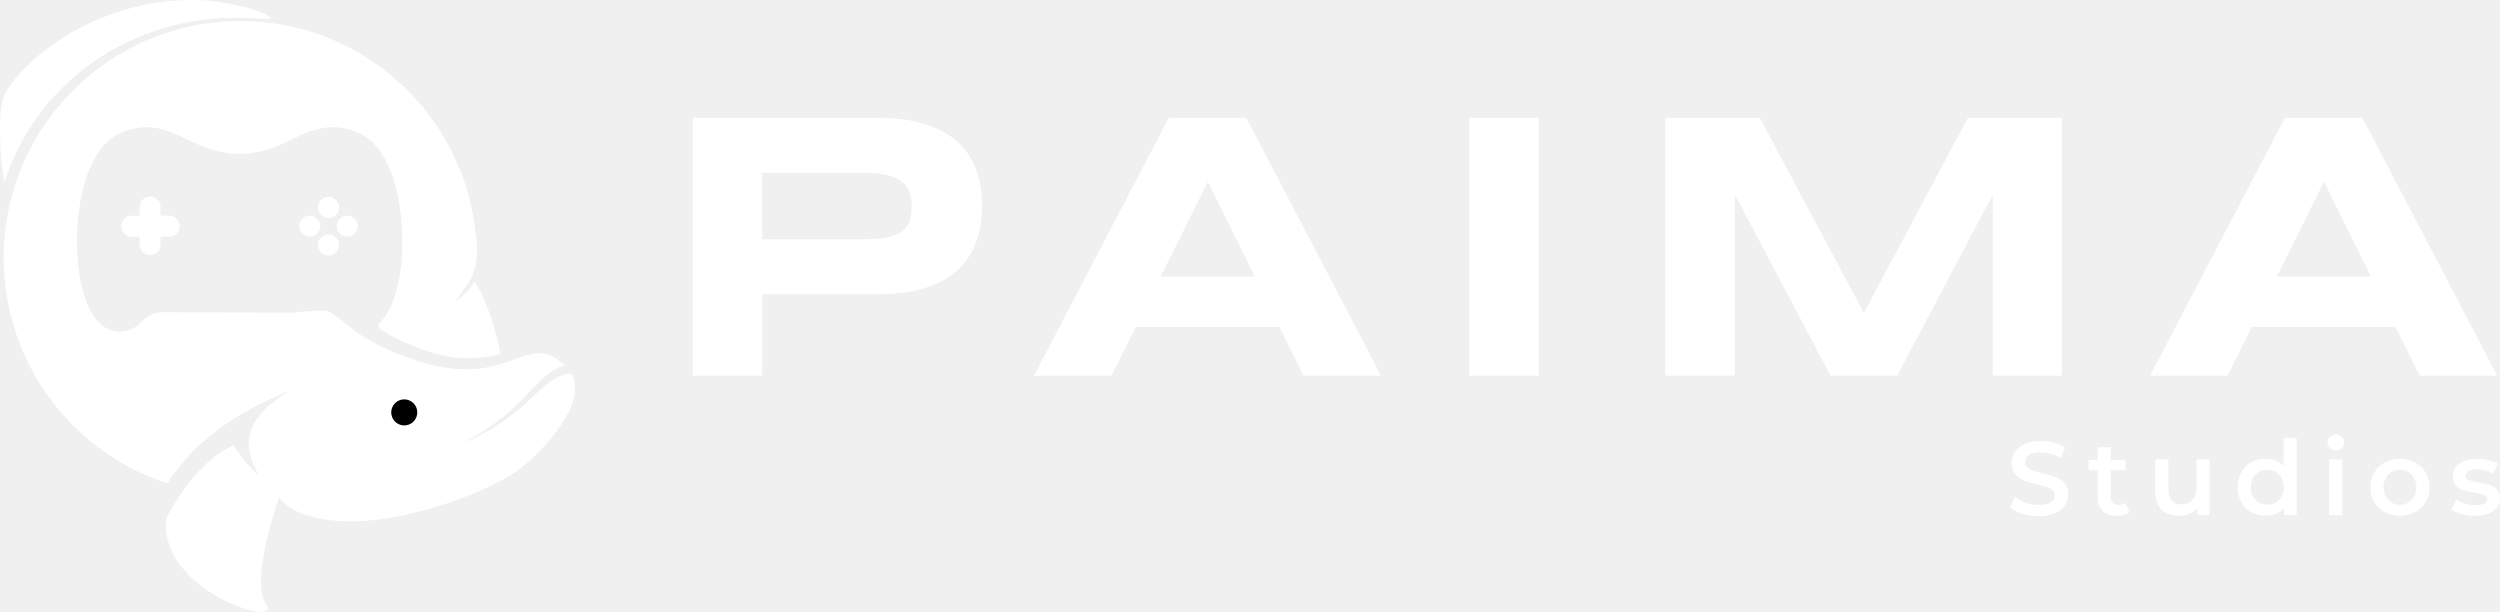
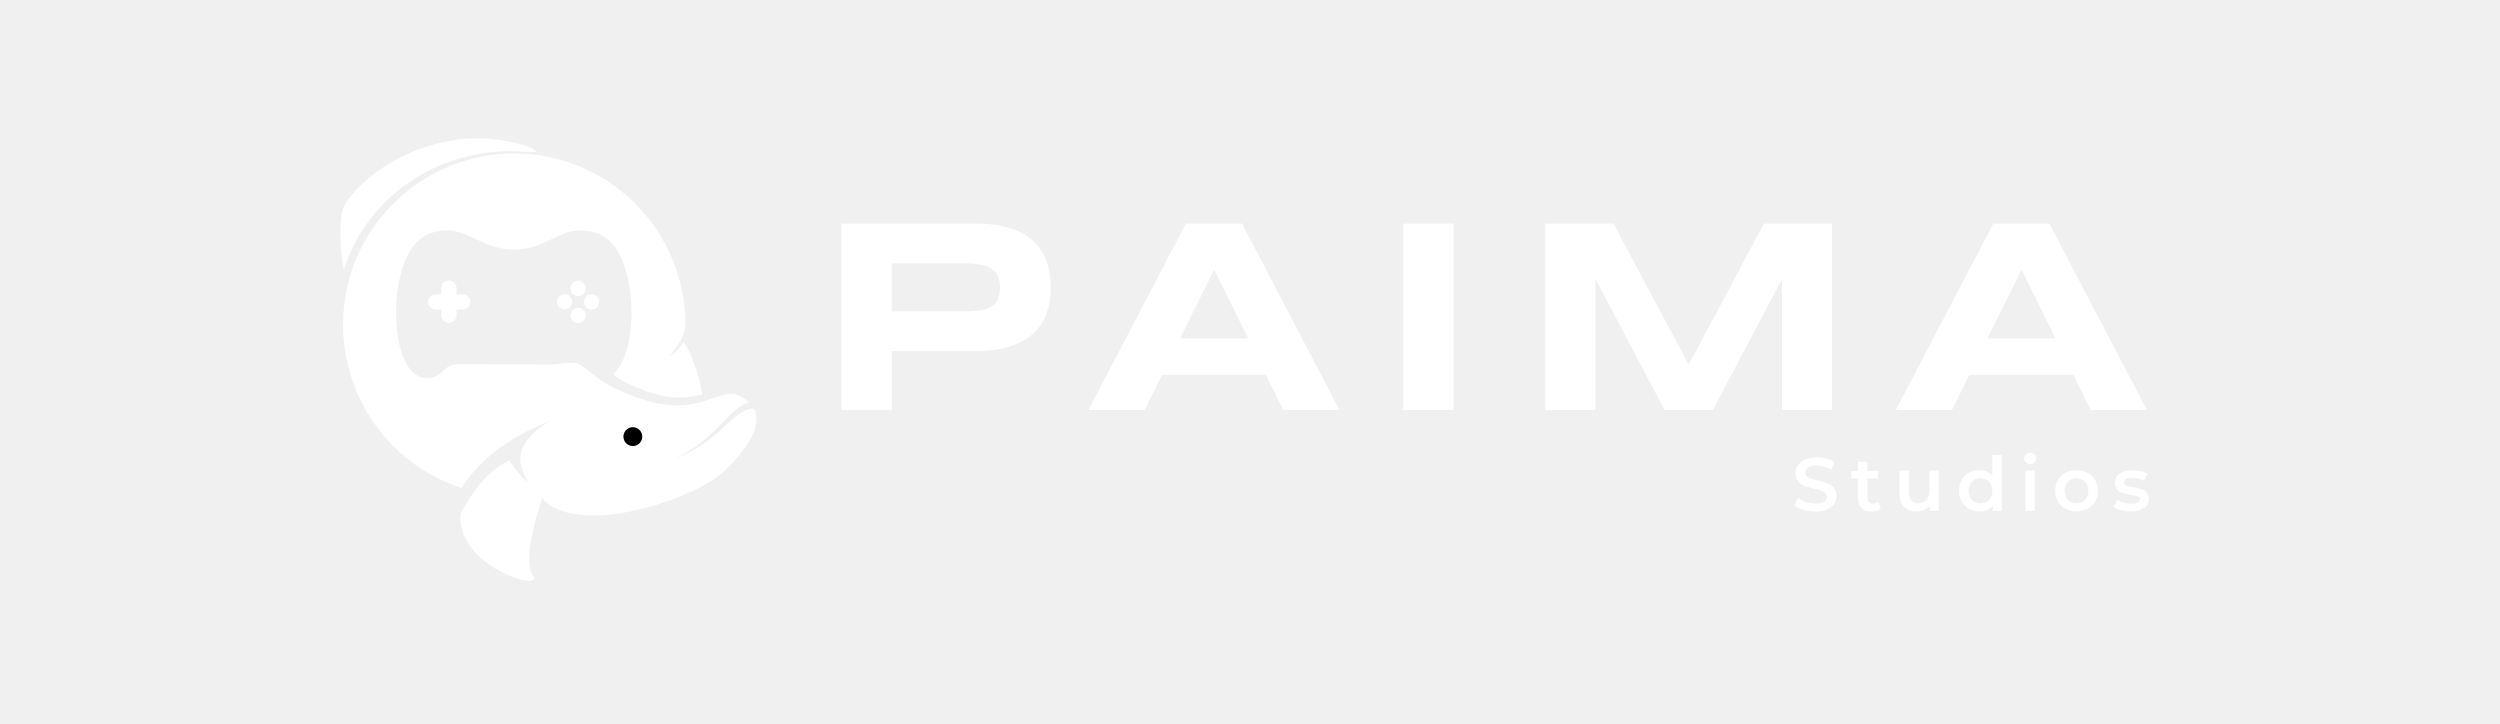
- <svg xmlns="http://www.w3.org/2000/svg" width="188" height="46" viewBox="0 0 188 46" fill="none">
-   <g clip-path="url(#clip0_288_852)">
-     <path d="M152.09 38.635C151.749 38.542 151.43 38.38 151.155 38.157L151.507 37.366C151.756 37.557 152.035 37.704 152.333 37.801C152.648 37.911 152.98 37.968 153.315 37.969C153.722 37.969 154.025 37.904 154.226 37.773C154.317 37.721 154.393 37.647 154.446 37.556C154.499 37.465 154.527 37.362 154.527 37.257C154.529 37.184 154.515 37.111 154.486 37.044C154.457 36.977 154.414 36.917 154.359 36.869C154.235 36.761 154.09 36.679 153.933 36.63C153.761 36.572 153.526 36.507 153.228 36.434C152.884 36.356 152.546 36.257 152.215 36.136C151.957 36.038 151.728 35.878 151.548 35.67C151.352 35.428 151.254 35.123 151.271 34.813C151.268 34.519 151.353 34.231 151.516 33.986C151.702 33.721 151.96 33.516 152.26 33.395C152.646 33.237 153.06 33.161 153.477 33.173C153.81 33.172 154.141 33.214 154.462 33.297C154.76 33.369 155.043 33.491 155.3 33.658L154.979 34.449C154.743 34.31 154.491 34.203 154.228 34.128C153.981 34.056 153.725 34.019 153.468 34.017C153.066 34.017 152.768 34.084 152.573 34.22C152.482 34.278 152.407 34.358 152.355 34.452C152.304 34.547 152.278 34.654 152.279 34.761C152.277 34.834 152.291 34.906 152.32 34.972C152.349 35.038 152.393 35.097 152.447 35.144C152.572 35.251 152.717 35.332 152.874 35.38C153.047 35.437 153.281 35.503 153.578 35.575C153.918 35.65 154.253 35.748 154.579 35.869C154.836 35.969 155.065 36.129 155.247 36.336C155.442 36.573 155.541 36.875 155.525 37.182C155.528 37.475 155.442 37.761 155.278 38.004C155.091 38.268 154.831 38.472 154.53 38.592C154.142 38.749 153.726 38.825 153.307 38.814C152.895 38.815 152.485 38.755 152.09 38.635Z" fill="white" />
-     <path d="M160.129 38.508C160.005 38.606 159.863 38.678 159.711 38.719C159.541 38.767 159.366 38.791 159.19 38.79C158.731 38.79 158.377 38.669 158.126 38.429C157.875 38.188 157.751 37.839 157.751 37.38V35.366H157.063V34.587H157.751V33.625H158.729V34.58H159.848V35.359H158.729V37.349C158.718 37.518 158.771 37.684 158.878 37.815C158.934 37.871 159.002 37.914 159.076 37.942C159.15 37.97 159.229 37.981 159.308 37.976C159.505 37.983 159.698 37.922 159.855 37.803L160.129 38.508Z" fill="white" />
-     <path d="M166.158 34.552V38.735H165.227V38.202C165.069 38.391 164.868 38.541 164.641 38.637C164.401 38.74 164.142 38.792 163.881 38.79C163.323 38.79 162.884 38.634 162.564 38.323C162.243 38.012 162.083 37.551 162.082 36.941V34.552H163.061V36.808C163.061 37.184 163.145 37.465 163.314 37.65C163.408 37.745 163.521 37.82 163.646 37.868C163.771 37.916 163.905 37.936 164.038 37.928C164.192 37.935 164.346 37.91 164.489 37.854C164.633 37.798 164.763 37.713 164.871 37.603C165.077 37.385 165.18 37.073 165.18 36.666V34.551L166.158 34.552Z" fill="white" />
-     <path d="M172.703 32.923V38.735H171.765V38.19C171.605 38.386 171.4 38.539 171.166 38.635C170.916 38.736 170.649 38.787 170.379 38.784C170.001 38.79 169.628 38.698 169.296 38.518C168.977 38.343 168.716 38.081 168.54 37.762C168.353 37.417 168.259 37.03 168.267 36.637C168.259 36.247 168.353 35.861 168.54 35.517C168.716 35.2 168.978 34.94 169.296 34.766C169.628 34.585 170.001 34.494 170.379 34.5C170.639 34.497 170.897 34.544 171.138 34.64C171.365 34.732 171.566 34.877 171.725 35.063V32.923H172.703ZM171.131 37.791C171.319 37.683 171.473 37.524 171.576 37.332C171.684 37.119 171.74 36.883 171.74 36.643C171.74 36.404 171.684 36.167 171.576 35.954C171.473 35.763 171.319 35.604 171.131 35.496C170.936 35.39 170.718 35.335 170.497 35.335C170.275 35.335 170.057 35.39 169.863 35.496C169.675 35.604 169.521 35.763 169.418 35.954C169.31 36.167 169.253 36.404 169.253 36.643C169.253 36.883 169.31 37.119 169.418 37.332C169.52 37.524 169.674 37.683 169.863 37.791C170.058 37.896 170.275 37.951 170.497 37.951C170.718 37.951 170.936 37.896 171.131 37.791Z" fill="white" />
-     <path d="M175.207 33.694C175.15 33.64 175.104 33.575 175.073 33.503C175.042 33.431 175.026 33.353 175.026 33.275C175.026 33.197 175.042 33.119 175.073 33.047C175.104 32.975 175.15 32.91 175.207 32.856C175.327 32.744 175.487 32.683 175.652 32.687C175.815 32.683 175.974 32.74 176.096 32.849C176.154 32.898 176.201 32.96 176.232 33.03C176.263 33.099 176.278 33.175 176.277 33.252C176.278 33.332 176.264 33.412 176.234 33.487C176.203 33.562 176.158 33.629 176.101 33.686C176.042 33.745 175.971 33.791 175.894 33.821C175.816 33.851 175.734 33.866 175.65 33.863C175.486 33.867 175.327 33.806 175.207 33.694ZM175.16 34.552H176.138V38.735H175.16V34.552Z" fill="white" />
-     <path d="M179.331 38.516C178.999 38.341 178.724 38.076 178.535 37.752C178.349 37.413 178.251 37.032 178.251 36.645C178.251 36.258 178.349 35.877 178.535 35.538C178.725 35.217 179 34.954 179.331 34.779C179.686 34.599 180.079 34.505 180.477 34.505C180.875 34.505 181.268 34.599 181.623 34.779C181.953 34.953 182.228 35.216 182.417 35.538C182.604 35.877 182.703 36.258 182.703 36.645C182.703 37.032 182.604 37.413 182.417 37.752C182.229 38.076 181.954 38.341 181.623 38.516C181.268 38.696 180.875 38.79 180.477 38.79C180.079 38.79 179.686 38.696 179.331 38.516ZM181.365 37.59C181.592 37.328 181.717 36.992 181.717 36.644C181.717 36.297 181.592 35.961 181.365 35.698C181.249 35.579 181.111 35.486 180.958 35.424C180.805 35.362 180.64 35.332 180.475 35.337C180.31 35.331 180.145 35.361 179.992 35.423C179.839 35.485 179.7 35.579 179.585 35.698C179.361 35.962 179.238 36.297 179.238 36.644C179.238 36.991 179.361 37.326 179.585 37.59C179.7 37.71 179.839 37.803 179.992 37.865C180.145 37.928 180.31 37.957 180.475 37.951C180.64 37.956 180.805 37.926 180.958 37.864C181.111 37.802 181.249 37.709 181.365 37.59Z" fill="white" />
-     <path d="M185.113 38.656C184.836 38.59 184.573 38.477 184.334 38.322L184.71 37.577C184.919 37.712 185.147 37.814 185.386 37.879C185.639 37.952 185.901 37.99 186.165 37.99C186.749 37.99 187.041 37.836 187.041 37.528C187.043 37.46 187.022 37.393 186.982 37.337C186.942 37.282 186.884 37.242 186.819 37.223C186.586 37.145 186.346 37.09 186.103 37.058C185.818 37.019 185.537 36.959 185.262 36.878C185.046 36.811 184.851 36.688 184.698 36.522C184.53 36.326 184.444 36.072 184.46 35.813C184.456 35.626 184.499 35.44 184.586 35.274C184.672 35.107 184.8 34.965 184.956 34.862C185.287 34.623 185.735 34.505 186.298 34.505C186.588 34.505 186.877 34.538 187.159 34.603C187.406 34.653 187.644 34.741 187.863 34.865L187.487 35.61C187.124 35.398 186.711 35.29 186.291 35.296C186.065 35.283 185.84 35.327 185.637 35.425C185.572 35.456 185.516 35.504 185.477 35.564C185.438 35.624 185.416 35.694 185.414 35.766C185.411 35.84 185.433 35.913 185.476 35.974C185.519 36.034 185.581 36.078 185.652 36.1C185.892 36.186 186.14 36.248 186.392 36.285C186.67 36.325 186.944 36.385 187.214 36.464C187.426 36.529 187.617 36.648 187.77 36.809C187.934 36.999 188.017 37.247 188.001 37.498C188.004 37.685 187.959 37.87 187.869 38.035C187.78 38.199 187.65 38.338 187.492 38.438C187.153 38.672 186.691 38.79 186.107 38.791C185.771 38.791 185.437 38.746 185.113 38.656Z" fill="white" />
-     <path d="M73.848 15.482C73.858 16.39 73.715 17.293 73.425 18.154C73.151 18.956 72.684 19.678 72.065 20.256C71.442 20.844 70.632 21.302 69.635 21.631C68.639 21.96 67.427 22.125 65.999 22.125H57.325V28.249H52.097V8.866H65.995C67.423 8.866 68.635 9.028 69.631 9.353C70.626 9.677 71.436 10.133 72.061 10.721C72.678 11.297 73.145 12.016 73.421 12.815C73.713 13.674 73.857 14.575 73.848 15.482ZM68.564 15.566C68.573 15.17 68.509 14.775 68.374 14.403C68.249 14.081 68.031 13.803 67.747 13.606C67.401 13.377 67.013 13.221 66.606 13.147C66.034 13.039 65.453 12.989 64.872 12.999H57.315V17.992H64.867C65.447 18 66.027 17.96 66.601 17.873C67.006 17.817 67.394 17.677 67.742 17.464C68.024 17.283 68.243 17.019 68.369 16.709C68.506 16.344 68.57 15.956 68.56 15.566H68.564Z" fill="white" />
-     <path d="M96.203 24.581H85.415L83.597 28.248H77.757L87.889 8.866H93.724L103.855 28.248H98.021L96.203 24.581ZM87.282 20.795H94.356L90.833 13.657L87.282 20.795Z" fill="white" />
-     <path d="M110.489 28.248V8.866H115.716V28.248H110.489Z" fill="white" />
-     <path d="M149.856 28.248V14.636L142.67 28.248H137.653L130.466 14.636V28.248H125.239V8.866H132.34L140.161 23.537L147.982 8.866H155.056V28.248H149.856Z" fill="white" />
-     <path d="M180.135 24.581H169.341L167.524 28.248H161.689L171.821 8.866H177.656L187.786 28.248H181.951L180.135 24.581ZM171.215 20.795H178.29L174.766 13.657L171.215 20.795Z" fill="white" />
-     <path d="M17.257 1.344C9.217 1.528 2.532 6.659 0.352 13.703C0.022 12.359 -0.261 8.188 0.407 7.003C2.052 4.083 7.761 -0.217 14.942 0.009C16.658 0.061 20.03 0.729 20.378 1.406C20.422 1.49 18.677 1.312 17.257 1.344Z" fill="white" />
-     <path d="M43.004 28.14L42.977 28.129C42.964 28.121 42.951 28.116 42.937 28.112C42.921 28.11 42.905 28.107 42.89 28.102C42.872 28.101 42.853 28.101 42.835 28.102C42.818 28.102 42.8 28.102 42.779 28.102H42.718H42.655C42.635 28.102 42.612 28.111 42.59 28.113C42.545 28.124 42.502 28.13 42.456 28.144C42.362 28.172 42.27 28.206 42.181 28.246C42.087 28.285 41.996 28.33 41.908 28.381C41.815 28.429 41.724 28.482 41.636 28.54L41.373 28.716L41.116 28.912L40.987 29.011L40.863 29.115L40.614 29.327C40.45 29.472 40.294 29.625 40.132 29.772L39.64 30.234C39.475 30.388 39.306 30.532 39.133 30.68C38.447 31.26 37.715 31.784 36.945 32.247C36.564 32.481 36.167 32.693 35.771 32.894C35.372 33.095 34.961 33.272 34.542 33.425C34.948 33.245 35.344 33.041 35.727 32.815C36.11 32.593 36.486 32.354 36.847 32.097C37.573 31.592 38.257 31.029 38.893 30.413C39.049 30.258 39.21 30.107 39.359 29.946L39.811 29.46C39.966 29.297 40.116 29.127 40.276 28.967L40.521 28.729L40.644 28.61L40.773 28.498L41.032 28.276L41.312 28.063C41.405 27.992 41.502 27.926 41.603 27.865C41.704 27.798 41.809 27.737 41.918 27.682C42.084 27.601 42.256 27.533 42.433 27.479C42.436 27.477 42.44 27.475 42.442 27.472C42.445 27.469 42.447 27.465 42.447 27.461C42.448 27.457 42.448 27.453 42.447 27.45C42.446 27.446 42.443 27.442 42.44 27.44C40.159 25.31 38.986 27.724 35.149 27.774C34.727 27.779 34.306 27.755 33.888 27.701L33.823 27.694C31.31 27.36 28.176 26.013 26.728 24.91C25.962 24.323 25.354 23.808 24.912 23.536C24.762 23.43 24.589 23.363 24.407 23.343C23.639 23.356 22.874 23.413 22.113 23.516L12.297 23.477C11.984 23.478 11.673 23.544 11.386 23.67C11.099 23.797 10.841 23.982 10.629 24.213C10.461 24.399 10.263 24.556 10.043 24.675C9.707 24.851 9.333 24.939 8.954 24.931C8.381 24.931 7.553 24.673 6.861 23.446C6.436 22.69 6.118 21.645 5.94 20.423C5.662 18.396 5.753 16.335 6.208 14.339C6.764 12.036 7.785 10.519 9.148 9.959C11.215 9.106 12.664 9.801 14.063 10.472C15.176 11.007 16.331 11.56 18.02 11.56C19.71 11.56 20.863 11.004 21.979 10.472C23.378 9.803 24.825 9.106 26.895 9.959C28.258 10.516 29.272 12.036 29.834 14.339C30.29 16.334 30.38 18.396 30.101 20.423C29.924 21.648 29.606 22.69 29.18 23.446C29.011 23.754 28.801 24.037 28.554 24.287C28.522 24.316 28.498 24.351 28.482 24.391C28.466 24.43 28.459 24.473 28.462 24.516C28.464 24.558 28.477 24.6 28.497 24.637C28.518 24.675 28.547 24.707 28.582 24.732C29.538 25.419 31.174 26.137 32.675 26.564C33.008 26.661 33.342 26.74 33.659 26.803L33.689 26.811C33.871 26.845 34.05 26.877 34.218 26.901L34.224 26.891L34.286 26.897C35.405 26.995 36.533 26.905 37.623 26.63C37.231 24.156 36.205 21.962 35.818 21.348C35.784 21.289 35.743 21.234 35.695 21.186C35.297 21.784 34.791 22.302 34.203 22.713C35.385 20.994 36.148 20.511 35.773 17.574C35.393 13.883 33.872 10.403 31.422 7.618C28.972 4.834 25.716 2.884 22.107 2.04L22.03 2.022L21.846 1.981C21.754 1.962 21.663 1.942 21.571 1.924L21.237 1.86L21.185 1.852C21.066 1.83 20.944 1.81 20.823 1.791C20.741 1.779 20.657 1.766 20.574 1.756C20.491 1.746 20.426 1.735 20.352 1.726L20.129 1.698C19.98 1.681 19.83 1.667 19.684 1.652L19.462 1.633C19.006 1.598 18.546 1.58 18.081 1.58C15.404 1.574 12.761 2.176 10.35 3.34C10.156 3.434 9.963 3.531 9.772 3.633C9.645 3.701 9.519 3.77 9.392 3.84L9.231 3.933C8.901 4.122 8.577 4.322 8.258 4.534L8.052 4.676C7.987 4.721 7.921 4.765 7.856 4.812C7.792 4.859 7.717 4.91 7.648 4.96C6.317 5.923 5.125 7.066 4.106 8.356C4.114 8.344 4.12 8.332 4.127 8.319C2.931 9.821 1.986 11.507 1.328 13.311H1.344C1.338 13.324 1.334 13.341 1.328 13.355C1.322 13.37 1.296 13.412 1.276 13.455C1.235 13.547 1.202 13.643 1.178 13.74C1.166 13.785 1.154 13.835 1.144 13.887C-0.312 18.384 0.075 23.275 2.219 27.486C4.364 31.697 8.091 34.883 12.581 36.345C14.989 32.614 18.605 30.685 21.835 29.356C18.029 31.616 18.297 33.774 19.479 35.731C18.803 35.326 17.558 33.504 17.558 33.504C17.558 33.504 15.827 34.075 13.903 36.718C13.889 36.738 13.874 36.757 13.861 36.777C13.355 37.485 12.902 38.229 12.505 39.003C11.931 44.501 21.297 47.267 20.017 45.446C18.737 43.624 20.999 37.401 20.999 37.401C20.999 37.401 22.005 39.23 26.457 39.205C30.91 39.179 36.391 37.076 38.776 35.488C40.106 34.601 44.298 30.618 43.004 28.14ZM30.866 31.87C30.678 31.971 30.462 32.008 30.251 31.974C30.04 31.94 29.846 31.838 29.699 31.684C29.552 31.529 29.459 31.331 29.435 31.118C29.412 30.906 29.458 30.692 29.568 30.508C29.677 30.325 29.844 30.183 30.042 30.103C30.24 30.024 30.459 30.012 30.665 30.069C30.87 30.126 31.052 30.249 31.181 30.419C31.31 30.589 31.38 30.797 31.38 31.01C31.381 31.152 31.35 31.291 31.29 31.419C31.201 31.611 31.053 31.77 30.866 31.87Z" fill="white" />
-     <path d="M31.378 31.011C31.378 31.205 31.321 31.395 31.213 31.556C31.106 31.717 30.953 31.842 30.775 31.916C30.596 31.991 30.399 32.01 30.21 31.973C30.02 31.935 29.846 31.841 29.709 31.705C29.572 31.568 29.479 31.393 29.441 31.203C29.404 31.013 29.423 30.816 29.497 30.637C29.571 30.459 29.697 30.306 29.858 30.198C30.018 30.091 30.208 30.034 30.401 30.034C30.66 30.034 30.909 30.137 31.092 30.32C31.275 30.503 31.378 30.752 31.378 31.011Z" fill="black" />
-     <path d="M23.298 17.801C23.734 17.801 24.088 17.447 24.088 17.009C24.088 16.572 23.734 16.218 23.298 16.218C22.861 16.218 22.507 16.572 22.507 17.009C22.507 17.447 22.861 17.801 23.298 17.801Z" fill="white" />
-     <path d="M26.115 17.801C26.552 17.801 26.906 17.447 26.906 17.009C26.906 16.572 26.552 16.218 26.115 16.218C25.678 16.218 25.324 16.572 25.324 17.009C25.324 17.447 25.678 17.801 26.115 17.801Z" fill="white" />
-     <path d="M24.706 16.391C25.142 16.391 25.497 16.037 25.497 15.6C25.497 15.163 25.142 14.808 24.706 14.808C24.269 14.808 23.915 15.163 23.915 15.6C23.915 16.037 24.269 16.391 24.706 16.391Z" fill="white" />
-     <path d="M24.706 19.212C25.142 19.212 25.497 18.857 25.497 18.42C25.497 17.983 25.142 17.628 24.706 17.628C24.269 17.628 23.915 17.983 23.915 18.42C23.915 18.857 24.269 19.212 24.706 19.212Z" fill="white" />
-     <path d="M12.69 16.219H12.072V15.6C12.075 15.493 12.058 15.387 12.02 15.288C11.982 15.188 11.925 15.098 11.851 15.021C11.777 14.944 11.689 14.883 11.591 14.842C11.493 14.8 11.388 14.778 11.281 14.778C11.175 14.778 11.07 14.8 10.972 14.842C10.874 14.883 10.786 14.944 10.712 15.021C10.638 15.098 10.58 15.188 10.543 15.288C10.505 15.387 10.487 15.493 10.491 15.6V16.219H9.873C9.668 16.227 9.475 16.313 9.333 16.461C9.191 16.608 9.112 16.805 9.112 17.01C9.112 17.215 9.191 17.412 9.333 17.559C9.475 17.707 9.668 17.793 9.873 17.801H10.491V18.42C10.499 18.625 10.585 18.818 10.733 18.96C10.88 19.103 11.077 19.182 11.281 19.182C11.486 19.182 11.682 19.103 11.83 18.96C11.977 18.818 12.064 18.625 12.072 18.42V17.801H12.69C12.796 17.805 12.902 17.788 13.002 17.75C13.101 17.712 13.191 17.654 13.268 17.58C13.345 17.506 13.406 17.418 13.447 17.32C13.489 17.222 13.51 17.116 13.51 17.01C13.51 16.904 13.489 16.798 13.447 16.7C13.406 16.602 13.345 16.514 13.268 16.44C13.191 16.366 13.101 16.308 13.002 16.27C12.902 16.232 12.796 16.215 12.69 16.219Z" fill="white" />
-   </g>
-   <defs>
-     <clipPath id="clip0_288_852">
-       <rect width="188" height="46" fill="white" />
-     </clipPath>
-   </defs>
+ <svg xmlns="http://www.w3.org/2000/svg" viewBox="0 0 235 68" fill="none">
+   <path d="M169.526 47.935C169.217 47.851 168.929 47.704 168.68 47.503L168.999 46.787C169.224 46.96 169.476 47.093 169.745 47.181C170.031 47.281 170.331 47.332 170.633 47.333C171.001 47.333 171.276 47.274 171.457 47.156C171.54 47.109 171.609 47.041 171.657 46.959C171.704 46.877 171.73 46.783 171.73 46.688C171.731 46.623 171.719 46.557 171.693 46.496C171.666 46.436 171.627 46.382 171.578 46.338C171.466 46.24 171.335 46.166 171.192 46.122C171.037 46.07 170.824 46.011 170.555 45.944C170.244 45.875 169.938 45.785 169.639 45.676C169.406 45.587 169.199 45.442 169.035 45.254C168.859 45.035 168.77 44.759 168.785 44.479C168.782 44.213 168.86 43.953 169.007 43.731C169.175 43.492 169.409 43.306 169.68 43.197C170.029 43.054 170.403 42.985 170.78 42.996C171.081 42.995 171.38 43.033 171.671 43.108C171.94 43.174 172.196 43.284 172.428 43.434L172.138 44.149C171.925 44.024 171.697 43.927 171.459 43.859C171.236 43.794 171.005 43.761 170.772 43.759C170.409 43.759 170.139 43.82 169.963 43.943C169.88 43.995 169.812 44.067 169.766 44.153C169.719 44.239 169.696 44.335 169.697 44.432C169.695 44.498 169.708 44.563 169.734 44.623C169.76 44.682 169.8 44.736 169.849 44.779C169.962 44.875 170.093 44.948 170.235 44.992C170.391 45.043 170.603 45.103 170.872 45.168C171.179 45.236 171.482 45.325 171.777 45.434C172.009 45.524 172.216 45.669 172.38 45.856C172.557 46.071 172.646 46.343 172.632 46.621C172.634 46.886 172.556 47.145 172.408 47.364C172.239 47.603 172.005 47.788 171.733 47.896C171.382 48.038 171.005 48.107 170.626 48.097C170.254 48.098 169.883 48.043 169.526 47.935Z" fill="white" />
+   <path d="M176.795 47.82C176.683 47.909 176.555 47.974 176.417 48.011C176.264 48.054 176.105 48.076 175.946 48.075C175.531 48.075 175.211 47.966 174.984 47.749C174.757 47.531 174.645 47.215 174.645 46.8V44.979H174.023V44.274H174.645V43.404H175.529V44.268H176.541V44.973H175.529V46.772C175.519 46.925 175.567 47.075 175.664 47.194C175.715 47.244 175.776 47.283 175.843 47.309C175.91 47.334 175.982 47.344 176.053 47.339C176.231 47.346 176.406 47.291 176.548 47.183L176.795 47.82Z" fill="white" />
+   <path d="M182.247 44.243V48.026H181.405V47.543C181.262 47.715 181.08 47.849 180.875 47.937C180.658 48.03 180.424 48.077 180.188 48.075C179.683 48.075 179.286 47.934 178.997 47.653C178.707 47.372 178.562 46.955 178.561 46.404V44.243H179.446V46.283C179.446 46.623 179.522 46.877 179.675 47.044C179.76 47.13 179.862 47.198 179.975 47.241C180.088 47.285 180.209 47.303 180.33 47.295C180.469 47.302 180.608 47.28 180.738 47.229C180.868 47.178 180.985 47.101 181.083 47.002C181.269 46.805 181.362 46.523 181.363 46.155V44.242L182.247 44.243Z" fill="white" />
+   <path d="M188.165 42.77V48.026H187.317V47.532C187.173 47.709 186.987 47.848 186.775 47.935C186.549 48.027 186.307 48.073 186.063 48.07C185.722 48.075 185.384 47.992 185.084 47.829C184.796 47.671 184.559 47.434 184.401 47.145C184.232 46.834 184.147 46.483 184.154 46.129C184.146 45.775 184.232 45.426 184.401 45.116C184.56 44.829 184.797 44.594 185.084 44.436C185.384 44.273 185.722 44.19 186.063 44.196C186.298 44.193 186.532 44.236 186.75 44.322C186.955 44.406 187.137 44.537 187.28 44.705V42.77H188.165ZM186.743 47.172C186.914 47.074 187.053 46.93 187.146 46.757C187.243 46.564 187.294 46.35 187.294 46.134C187.294 45.917 187.243 45.704 187.146 45.511C187.053 45.338 186.913 45.194 186.743 45.097C186.567 45.001 186.37 44.951 186.17 44.951C185.97 44.951 185.773 45.001 185.597 45.097C185.427 45.194 185.287 45.338 185.195 45.511C185.097 45.704 185.046 45.917 185.046 46.134C185.046 46.35 185.097 46.564 185.195 46.757C185.287 46.93 185.426 47.074 185.597 47.172C185.773 47.267 185.97 47.317 186.17 47.317C186.37 47.317 186.567 47.267 186.743 47.172Z" fill="white" />
+   <path d="M190.429 43.467C190.378 43.418 190.337 43.359 190.308 43.294C190.28 43.229 190.266 43.159 190.266 43.088C190.266 43.017 190.28 42.947 190.308 42.882C190.337 42.817 190.378 42.758 190.429 42.71C190.538 42.608 190.682 42.553 190.831 42.557C190.979 42.553 191.123 42.605 191.234 42.703C191.286 42.748 191.328 42.803 191.356 42.867C191.384 42.929 191.398 42.998 191.396 43.067C191.398 43.14 191.385 43.212 191.358 43.28C191.33 43.347 191.289 43.409 191.238 43.46C191.184 43.513 191.121 43.554 191.05 43.582C190.98 43.609 190.906 43.622 190.83 43.62C190.682 43.623 190.538 43.568 190.429 43.467ZM190.387 44.243H191.271V48.026H190.387V44.243Z" fill="white" />
+   <path d="M194.158 47.827C193.859 47.669 193.609 47.429 193.439 47.136C193.27 46.83 193.182 46.486 193.182 46.136C193.182 45.786 193.27 45.441 193.439 45.135C193.611 44.844 193.86 44.606 194.158 44.448C194.479 44.285 194.834 44.201 195.194 44.201C195.555 44.201 195.91 44.285 196.231 44.448C196.529 44.606 196.778 44.844 196.949 45.135C197.118 45.441 197.207 45.786 197.207 46.136C197.207 46.486 197.118 46.83 196.949 47.136C196.779 47.43 196.53 47.669 196.231 47.827C195.91 47.99 195.555 48.075 195.194 48.075C194.834 48.075 194.479 47.99 194.158 47.827ZM195.997 46.99C196.203 46.753 196.316 46.449 196.316 46.135C196.316 45.821 196.203 45.517 195.997 45.279C195.893 45.172 195.768 45.088 195.629 45.032C195.491 44.975 195.342 44.949 195.193 44.953C195.044 44.948 194.895 44.974 194.756 45.03C194.618 45.087 194.492 45.171 194.388 45.279C194.186 45.518 194.074 45.821 194.074 46.135C194.074 46.448 194.186 46.752 194.388 46.99C194.492 47.098 194.618 47.183 194.756 47.239C194.895 47.295 195.044 47.322 195.193 47.317C195.342 47.321 195.491 47.294 195.629 47.238C195.768 47.182 195.893 47.098 195.997 46.99Z" fill="white" />
+   <path d="M199.387 47.954C199.136 47.894 198.898 47.792 198.683 47.652L199.022 46.978C199.211 47.1 199.417 47.193 199.634 47.251C199.863 47.318 200.1 47.352 200.338 47.352C200.866 47.352 201.13 47.213 201.13 46.934C201.132 46.872 201.113 46.812 201.077 46.762C201.04 46.712 200.989 46.675 200.929 46.658C200.719 46.588 200.502 46.538 200.282 46.509C200.024 46.474 199.77 46.419 199.521 46.346C199.326 46.286 199.15 46.174 199.011 46.024C198.859 45.847 198.782 45.617 198.796 45.384C198.792 45.214 198.832 45.046 198.91 44.896C198.988 44.745 199.104 44.617 199.245 44.523C199.544 44.307 199.949 44.2 200.459 44.201C200.721 44.201 200.982 44.23 201.237 44.289C201.46 44.334 201.675 44.414 201.874 44.526L201.534 45.199C201.205 45.008 200.831 44.91 200.452 44.916C200.248 44.904 200.044 44.944 199.86 45.032C199.801 45.06 199.751 45.103 199.716 45.158C199.68 45.212 199.661 45.275 199.659 45.34C199.656 45.407 199.676 45.474 199.715 45.528C199.754 45.583 199.81 45.623 199.874 45.642C200.091 45.721 200.315 45.776 200.543 45.809C200.794 45.846 201.043 45.9 201.286 45.972C201.478 46.031 201.651 46.138 201.789 46.284C201.938 46.456 202.013 46.68 201.998 46.907C202.001 47.076 201.96 47.243 201.879 47.392C201.798 47.541 201.681 47.666 201.538 47.757C201.231 47.969 200.814 48.075 200.286 48.076C199.982 48.076 199.679 48.035 199.387 47.954Z" fill="white" />
+   <path d="M98.776 26.999C98.785 27.82 98.656 28.637 98.394 29.415C98.146 30.14 97.724 30.793 97.164 31.316C96.6 31.847 95.868 32.262 94.966 32.559C94.066 32.857 92.97 33.006 91.679 33.006H83.835V38.544H79.108V21.017H91.675C92.966 21.017 94.062 21.163 94.963 21.456C95.863 21.75 96.595 22.162 97.16 22.694C97.718 23.215 98.141 23.865 98.39 24.587C98.653 25.364 98.784 26.179 98.776 26.999ZM93.998 27.075C94.007 26.717 93.948 26.36 93.826 26.023C93.713 25.732 93.516 25.481 93.259 25.302C92.947 25.095 92.596 24.954 92.227 24.888C91.71 24.79 91.185 24.745 90.659 24.754H83.826V29.269H90.655C91.18 29.276 91.704 29.24 92.223 29.161C92.589 29.11 92.94 28.984 93.255 28.791C93.51 28.627 93.708 28.389 93.822 28.108C93.945 27.778 94.004 27.427 93.994 27.075H93.998Z" fill="white" />
+   <path d="M118.99 35.226H109.235L107.592 38.543H102.311L111.473 21.017H116.748L125.91 38.543H120.634L118.99 35.226ZM110.924 31.803H117.321L114.135 25.349L110.924 31.803Z" fill="white" />
+   <path d="M131.908 38.543V21.017H136.635V38.543H131.908Z" fill="white" />
+   <path d="M167.506 38.543V26.234L161.008 38.543H156.472L149.973 26.234V38.543H145.246V21.017H151.667L158.739 34.283L165.811 21.017H172.208V38.543H167.506Z" fill="white" />
+   <path d="M194.885 35.226H185.125L183.482 38.543H178.206L187.368 21.017H192.644L201.804 38.543H196.527L194.885 35.226ZM186.82 31.803H193.217L190.031 25.349L186.82 31.803Z" fill="white" />
+   <path d="M47.604 14.215C40.334 14.381 34.288 19.021 32.317 25.39C32.02 24.175 31.763 20.404 32.368 19.332C33.855 16.692 39.017 12.803 45.511 13.008C47.063 13.055 50.112 13.659 50.427 14.271C50.466 14.347 48.888 14.186 47.604 14.215Z" fill="white" />
+   <path d="M70.886 38.445L70.861 38.435C70.85 38.428 70.837 38.423 70.824 38.42C70.81 38.418 70.796 38.415 70.782 38.411C70.766 38.41 70.749 38.41 70.733 38.411C70.717 38.411 70.701 38.411 70.682 38.411H70.627H70.57C70.552 38.411 70.531 38.419 70.511 38.421C70.47 38.431 70.431 38.436 70.39 38.449C70.305 38.474 70.222 38.504 70.142 38.541C70.057 38.576 69.974 38.617 69.894 38.662C69.81 38.706 69.728 38.754 69.649 38.806L69.41 38.965L69.178 39.143L69.061 39.232L68.95 39.327L68.725 39.518C68.576 39.649 68.435 39.788 68.288 39.921L67.844 40.339C67.695 40.478 67.542 40.608 67.385 40.741C66.765 41.266 66.103 41.74 65.407 42.159C65.062 42.37 64.703 42.562 64.345 42.744C63.984 42.925 63.613 43.086 63.234 43.224C63.601 43.061 63.959 42.877 64.306 42.672C64.652 42.471 64.992 42.256 65.318 42.023C65.975 41.566 66.593 41.057 67.168 40.501C67.31 40.36 67.454 40.224 67.589 40.078L67.999 39.639C68.138 39.491 68.274 39.337 68.419 39.193L68.64 38.977L68.752 38.87L68.868 38.769L69.103 38.568L69.355 38.375C69.44 38.311 69.528 38.251 69.619 38.196C69.71 38.136 69.805 38.08 69.903 38.031C70.053 37.957 70.209 37.896 70.369 37.847C70.372 37.846 70.375 37.843 70.377 37.841C70.38 37.838 70.382 37.835 70.382 37.831C70.383 37.828 70.383 37.824 70.382 37.821C70.38 37.817 70.379 37.814 70.376 37.812C68.313 35.886 67.252 38.068 63.783 38.114C63.401 38.119 63.02 38.097 62.642 38.048L62.584 38.041C60.311 37.739 57.477 36.522 56.168 35.524C55.476 34.994 54.926 34.528 54.526 34.282C54.391 34.185 54.233 34.126 54.069 34.108C53.375 34.119 52.683 34.171 51.995 34.264L43.119 34.228C42.836 34.229 42.555 34.289 42.295 34.403C42.036 34.518 41.803 34.685 41.611 34.894C41.459 35.062 41.28 35.204 41.081 35.312C40.777 35.471 40.439 35.551 40.096 35.543C39.578 35.543 38.829 35.31 38.203 34.2C37.819 33.517 37.532 32.572 37.371 31.467C37.12 29.634 37.202 27.77 37.613 25.966C38.116 23.883 39.039 22.512 40.271 22.005C42.141 21.234 43.451 21.862 44.716 22.468C45.722 22.953 46.767 23.453 48.294 23.453C49.822 23.453 50.865 22.95 51.873 22.468C53.139 21.864 54.447 21.234 56.319 22.005C57.552 22.509 58.469 23.883 58.977 25.966C59.389 27.77 59.47 29.634 59.218 31.467C59.058 32.574 58.77 33.517 58.385 34.2C58.233 34.479 58.042 34.735 57.819 34.96C57.791 34.987 57.768 35.019 57.754 35.055C57.74 35.091 57.733 35.129 57.736 35.168C57.738 35.206 57.749 35.244 57.768 35.278C57.787 35.312 57.813 35.341 57.844 35.363C58.709 35.984 60.188 36.634 61.545 37.02C61.847 37.108 62.148 37.179 62.435 37.236L62.462 37.243C62.627 37.274 62.789 37.303 62.941 37.324L62.946 37.315L63.002 37.321C64.014 37.41 65.034 37.328 66.019 37.08C65.665 34.843 64.737 32.858 64.387 32.303C64.357 32.25 64.32 32.201 64.276 32.157C63.917 32.697 63.459 33.166 62.927 33.538C63.996 31.983 64.686 31.546 64.347 28.89C64.003 25.553 62.628 22.406 60.413 19.888C58.198 17.37 55.253 15.607 51.989 14.844L51.92 14.828L51.754 14.79C51.67 14.773 51.588 14.755 51.504 14.739L51.203 14.682L51.156 14.674C51.048 14.655 50.938 14.636 50.829 14.619C50.754 14.608 50.679 14.596 50.603 14.587C50.528 14.578 50.47 14.568 50.402 14.56L50.201 14.535C50.066 14.52 49.931 14.507 49.799 14.493L49.598 14.476C49.185 14.444 48.769 14.428 48.349 14.428C45.928 14.423 43.538 14.967 41.358 16.02C41.183 16.104 41.008 16.193 40.835 16.285C40.721 16.346 40.607 16.408 40.492 16.472L40.346 16.555C40.048 16.727 39.755 16.908 39.467 17.099L39.281 17.228C39.221 17.268 39.162 17.308 39.103 17.351C39.045 17.393 38.978 17.439 38.915 17.485C37.712 18.356 36.634 19.389 35.712 20.555C35.719 20.544 35.724 20.533 35.731 20.522C34.65 21.88 33.795 23.404 33.2 25.036H33.214C33.209 25.048 33.205 25.063 33.2 25.076C33.195 25.089 33.171 25.127 33.153 25.166C33.116 25.25 33.087 25.336 33.064 25.424C33.053 25.465 33.043 25.51 33.034 25.557C31.717 29.623 32.067 34.046 34.006 37.853C35.945 41.661 39.315 44.542 43.376 45.864C45.553 42.49 48.823 40.746 51.744 39.544C48.302 41.588 48.545 43.539 49.613 45.309C49.002 44.943 47.876 43.296 47.876 43.296C47.876 43.296 46.311 43.812 44.571 46.201C44.558 46.219 44.545 46.236 44.533 46.255C44.076 46.895 43.666 47.568 43.307 48.268C42.788 53.24 51.257 55.74 50.099 54.093C48.942 52.446 50.987 46.819 50.987 46.819C50.987 46.819 51.898 48.474 55.923 48.45C59.949 48.427 64.906 46.525 67.062 45.09C68.265 44.287 72.055 40.686 70.886 38.445ZM59.91 41.818C59.74 41.909 59.544 41.942 59.354 41.912C59.163 41.881 58.988 41.789 58.855 41.65C58.721 41.51 58.638 41.33 58.616 41.138C58.594 40.946 58.637 40.752 58.736 40.586C58.835 40.421 58.986 40.292 59.165 40.22C59.344 40.148 59.542 40.137 59.728 40.189C59.914 40.24 60.078 40.352 60.195 40.505C60.311 40.659 60.375 40.847 60.374 41.04C60.375 41.168 60.347 41.294 60.293 41.41C60.213 41.584 60.078 41.727 59.91 41.818Z" fill="white" />
+   <path d="M60.372 41.041C60.373 41.217 60.321 41.388 60.224 41.533C60.127 41.679 59.989 41.793 59.827 41.86C59.666 41.927 59.488 41.944 59.316 41.91C59.145 41.876 58.987 41.792 58.863 41.668C58.74 41.544 58.656 41.387 58.621 41.215C58.587 41.043 58.605 40.865 58.672 40.703C58.739 40.541 58.852 40.403 58.998 40.306C59.144 40.209 59.315 40.157 59.489 40.157C59.724 40.157 59.948 40.251 60.114 40.416C60.279 40.582 60.372 40.807 60.372 41.041Z" fill="black" />
+   <path d="M53.066 29.096C53.461 29.096 53.781 28.776 53.781 28.38C53.781 27.985 53.461 27.664 53.066 27.664C52.671 27.664 52.351 27.985 52.351 28.38C52.351 28.776 52.671 29.096 53.066 29.096Z" fill="white" />
+   <path d="M55.614 29.096C56.008 29.096 56.329 28.776 56.329 28.38C56.329 27.985 56.008 27.664 55.614 27.664C55.219 27.664 54.899 27.985 54.899 28.38C54.899 28.776 55.219 29.096 55.614 29.096Z" fill="white" />
+   <path d="M54.339 27.821C54.734 27.821 55.054 27.501 55.054 27.105C55.054 26.71 54.734 26.39 54.339 26.39C53.944 26.39 53.624 26.71 53.624 27.105C53.624 27.501 53.944 27.821 54.339 27.821Z" fill="white" />
+   <path d="M54.339 30.372C54.734 30.372 55.054 30.051 55.054 29.656C55.054 29.26 54.734 28.94 54.339 28.94C53.944 28.94 53.624 29.26 53.624 29.656C53.624 30.051 53.944 30.372 54.339 30.372Z" fill="white" />
+   <path d="M43.474 27.665H42.915V27.105C42.919 27.009 42.903 26.913 42.868 26.823C42.834 26.733 42.782 26.651 42.715 26.582C42.649 26.513 42.569 26.458 42.48 26.42C42.392 26.382 42.297 26.363 42.2 26.363C42.104 26.363 42.009 26.382 41.921 26.42C41.832 26.458 41.752 26.513 41.685 26.582C41.619 26.651 41.567 26.733 41.532 26.823C41.498 26.913 41.482 27.009 41.486 27.105V27.665H40.927C40.742 27.672 40.567 27.751 40.439 27.884C40.31 28.017 40.239 28.195 40.239 28.381C40.239 28.566 40.31 28.744 40.439 28.877C40.567 29.011 40.742 29.089 40.927 29.096H41.486V29.656C41.493 29.841 41.571 30.016 41.704 30.144C41.838 30.273 42.015 30.345 42.2 30.345C42.385 30.345 42.563 30.273 42.697 30.144C42.83 30.016 42.908 29.841 42.915 29.656V29.096H43.474C43.57 29.099 43.666 29.084 43.756 29.049C43.846 29.015 43.928 28.963 43.997 28.896C44.066 28.829 44.121 28.749 44.159 28.661C44.197 28.572 44.216 28.477 44.216 28.381C44.216 28.284 44.197 28.189 44.159 28.101C44.121 28.012 44.066 27.932 43.997 27.865C43.928 27.798 43.846 27.746 43.756 27.712C43.666 27.677 43.57 27.662 43.474 27.665Z" fill="white" />
</svg>
